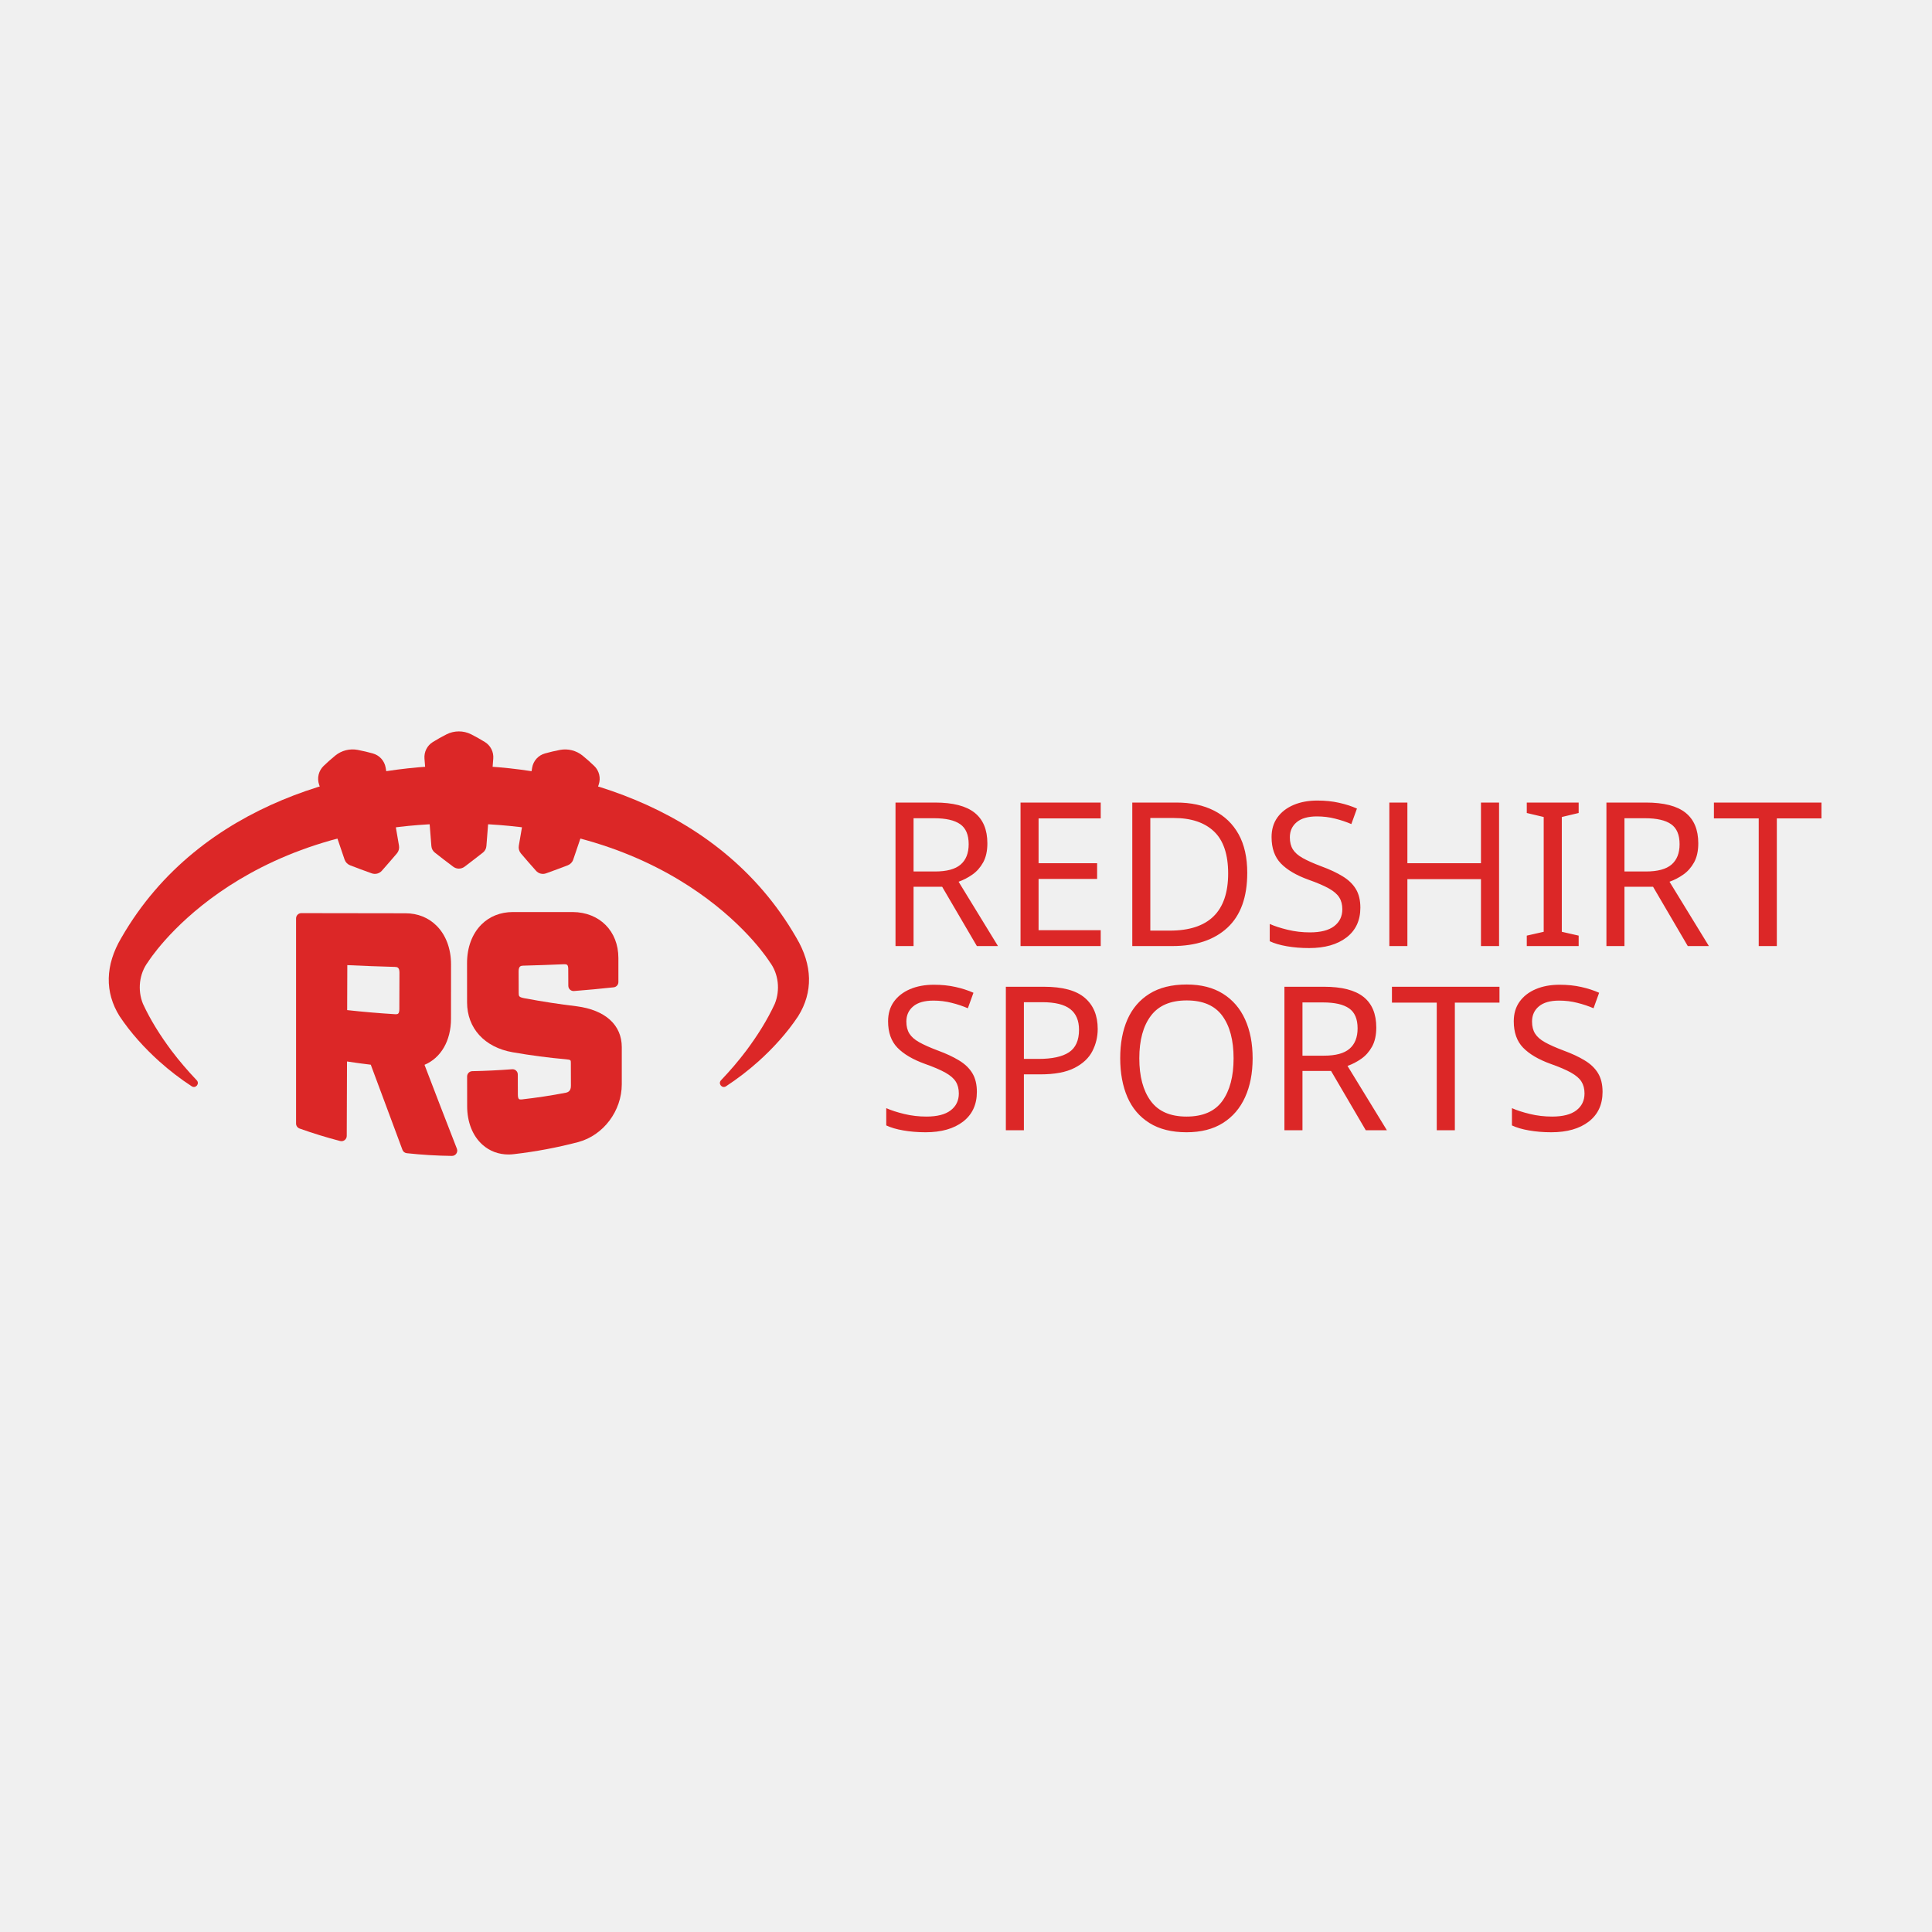
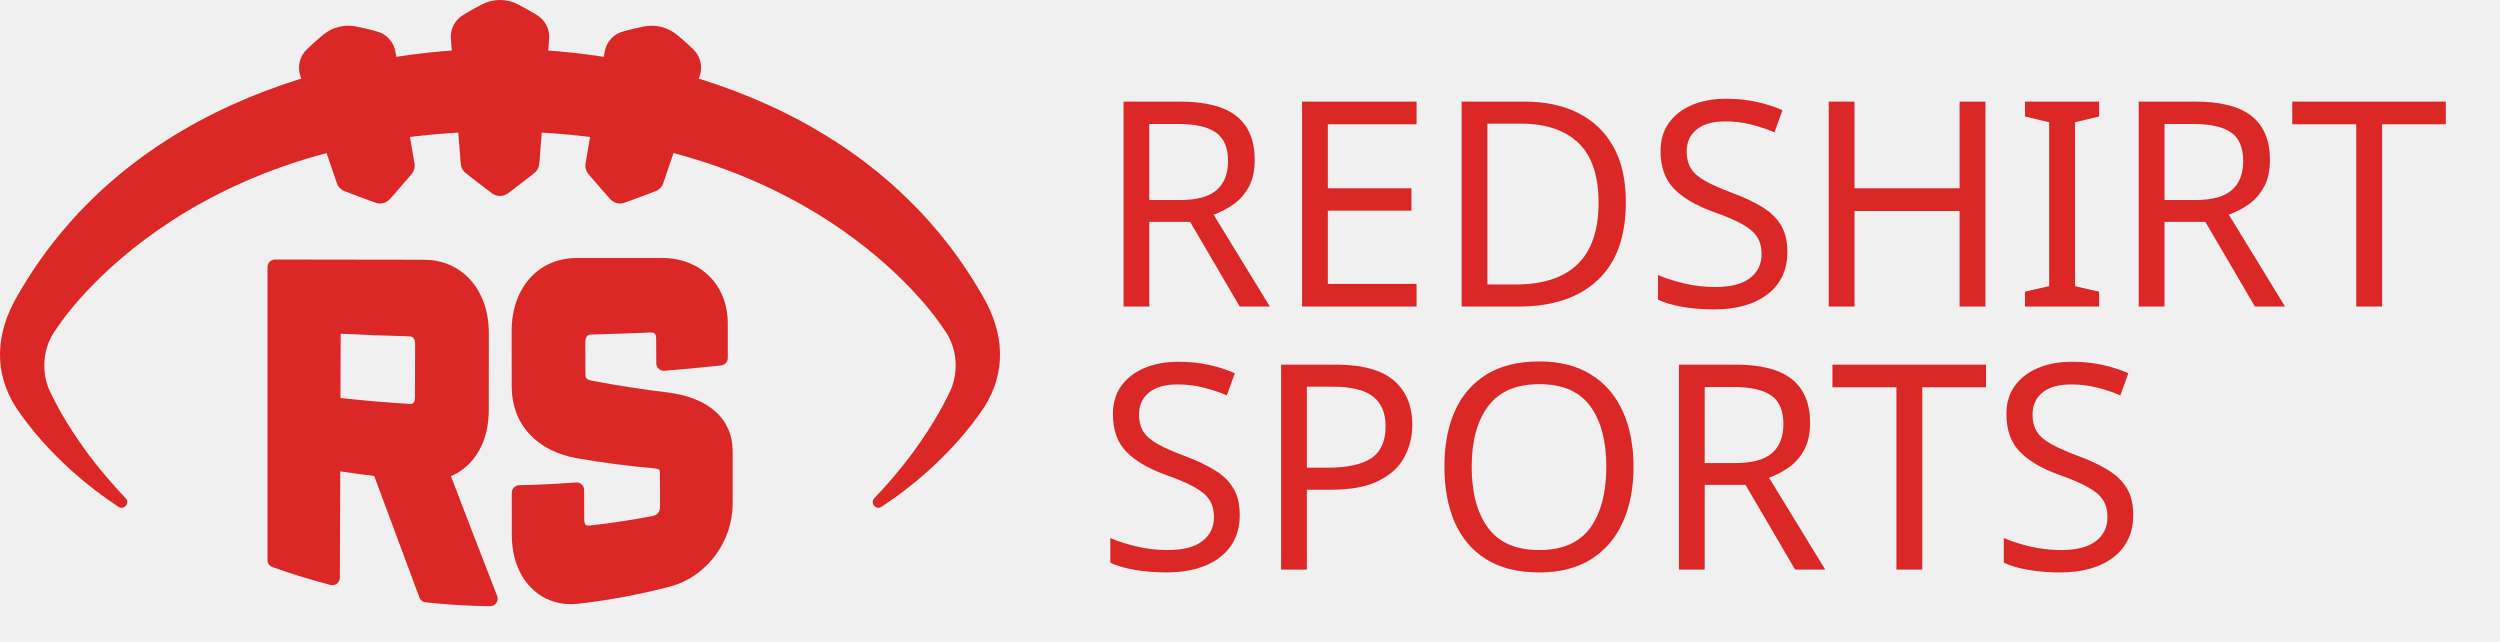
- <svg xmlns="http://www.w3.org/2000/svg" version="1.1" x="0px" y="0px" viewBox="0 0 512 512" style="enable-background:new 0 0 512 512;" xml:space="preserve">
+ <svg xmlns="http://www.w3.org/2000/svg" version="1.1" x="0px" y="0px" viewBox="28.82 193.83 463.94 119.03" style="enable-background:new 0 0 512 512;" xml:space="preserve">
  <style type="text/css">
	.st0{fill:none;stroke:#000000;stroke-width:1.693;stroke-miterlimit:10;}
	.st1{fill:none;stroke:#000000;stroke-width:1.839;stroke-miterlimit:10;}
	.st2{fill:none;stroke:#000000;stroke-width:1.373;stroke-miterlimit:10;}
	.st3{fill:#CB2026;}
	.st4{fill:#FFFFFF;}
	.st5{fill:none;stroke:#FFFFFF;stroke-width:2.889;stroke-miterlimit:10;}
	.st6{fill:none;stroke:#FFFFFF;stroke-width:3.678;stroke-miterlimit:10;}
	.st7{fill:none;stroke:#FFFFFF;stroke-width:4.681;stroke-miterlimit:10;}
	.st8{fill:none;stroke:#000000;stroke-width:6;stroke-miterlimit:10;}
	.st9{fill:#CC2127;}
	.st10{fill:#606161;}
	.st11{fill:none;stroke:#CB2026;stroke-width:17;stroke-linecap:round;stroke-miterlimit:10;}
	.st12{fill:none;stroke:#CB2026;stroke-width:17.03;stroke-linecap:round;stroke-miterlimit:10;}
	.st13{opacity:0.09;}
	.st14{opacity:0.72;fill:#606161;}
	.st15{fill:none;stroke:#000000;stroke-width:4;stroke-linecap:round;stroke-miterlimit:10;}
	.st16{opacity:0.48;fill:#CB2026;}
	.st17{opacity:0.91;fill:#606161;}
	.st18{opacity:0.91;fill:none;stroke:#606161;stroke-width:10;stroke-miterlimit:10;}
	.st19{fill:none;stroke:#606161;stroke-width:6.527;stroke-miterlimit:10;}
	.st20{fill:none;stroke:#606161;stroke-width:7;stroke-miterlimit:10;}
	.st21{opacity:0.91;fill:#FFFFFF;}
	.st22{opacity:0.48;fill:none;stroke:#14150C;stroke-width:2;stroke-miterlimit:10;}
	.st23{fill:#DF3034;}
	.st24{fill:#1A304D;}
	.st25{fill:#DC2727;}
	.st26{fill:#060707;}
	.st27{fill:#D7282F;}
	.st28{font-family:'IndustryInc-Base';}
	.st29{font-size:53.265px;}
	.st30{fill:none;stroke:#000000;stroke-width:0.932;stroke-miterlimit:10;}
</style>
  <g id="Layer_1">
</g>
  <g id="Layer_2">
    <g>
      <g>
        <text transform="matrix(1 0 0 1 232.1475 250.7168)">
          <tspan x="0" y="0" class="st25 st28 st29">REDSHIRT</tspan>
          <tspan x="0" y="48.81" class="st25 st28 st29">SPORTS</tspan>
        </text>
      </g>
      <g>
        <g>
          <g>
            <path class="st25" d="M138.04,226.16c-0.47-0.56-0.67-1.3-0.55-2.02l0,0c0.12-0.72,2.54-14.82,3.54-20.71       c0.31-1.81,1.63-3.27,3.4-3.76c1.25-0.35,2.56-0.67,4-0.94c2.1-0.39,4.27,0.16,5.94,1.5c1.14,0.92,2.15,1.84,3.1,2.75       c1.33,1.27,1.79,3.19,1.2,4.94c-1.65,4.87-5.57,16.37-6.76,19.89c-0.23,0.69-0.76,1.23-1.44,1.5       c-1.46,0.57-4.06,1.53-5.74,2.13c-0.96,0.35-2.02,0.08-2.69-0.69C140.86,229.43,139.04,227.36,138.04,226.16z" />
          </g>
          <g>
            <path class="st25" d="M115.23,225.94c-0.53-0.42-0.86-1.04-0.91-1.72c-0.3-3.82-1.38-17.56-1.83-23.19       c-0.14-1.76,0.71-3.46,2.21-4.38c1.13-0.7,2.32-1.38,3.65-2.05c2.05-1.03,4.46-1.03,6.51,0c1.32,0.67,2.51,1.35,3.65,2.05       c1.5,0.93,2.35,2.62,2.21,4.38c-0.45,5.68-1.52,19.33-1.82,23.18c-0.05,0.68-0.38,1.31-0.92,1.73       c-1.19,0.95-3.4,2.63-4.87,3.75c-0.89,0.67-2.11,0.67-3,0C118.63,228.58,116.42,226.9,115.23,225.94z" />
          </g>
          <g>
            <path class="st25" d="M92.77,229.31c-0.68-0.27-1.21-0.82-1.45-1.51c-1.19-3.51-5.12-15.06-6.76-19.88       c-0.59-1.74-0.12-3.66,1.2-4.94c0.95-0.91,1.96-1.82,3.1-2.75c1.66-1.35,3.83-1.9,5.94-1.5c1.43,0.27,2.74,0.59,4,0.94       c1.77,0.49,3.09,1.95,3.4,3.76c0.87,5.06,2.92,17.04,3.54,20.71c0.12,0.72-0.08,1.45-0.55,2.01c-1,1.2-2.82,3.26-3.99,4.6       c-0.67,0.76-1.74,1.04-2.7,0.69C96.83,230.84,94.23,229.89,92.77,229.31z" />
          </g>
        </g>
        <path class="st25" d="M121.61,218.23c59.57,0,82.26,36.53,82.37,36.7c2.34,3.09,2.83,7.43,1.35,11.08     c-2.03,4.4-4.63,8.47-7.54,12.39c-2.06,2.73-4.31,5.36-6.71,7.88c-0.86,0.9,0.28,2.28,1.32,1.6c2.99-1.96,5.85-4.15,8.55-6.56     c3.95-3.55,7.63-7.58,10.58-12.03c3.95-6.33,3.85-13.48-0.5-20.8c-20.99-36.46-62.86-45.62-89.42-45.62h-0.01     c-26.56,0-68.43,9.16-89.42,45.62c-4.35,7.32-4.44,14.47-0.5,20.8c2.96,4.45,6.63,8.48,10.58,12.03c2.7,2.41,5.56,4.61,8.55,6.56     c1.04,0.68,2.18-0.7,1.32-1.6c-2.4-2.53-4.65-5.15-6.71-7.88c-2.91-3.91-5.51-7.99-7.54-12.39c-1.48-3.65-0.99-7.99,1.35-11.08     C39.35,254.77,62.05,218.23,121.61,218.23L121.61,218.23z" />
        <g>
          <path class="st25" d="M112.5,282.19c4.36-1.84,7.01-6.37,7.02-12.2l0.01-14.43c0-4.13-1.36-7.76-3.82-10.22      c-2.16-2.16-5.01-3.31-8.23-3.31c-0.01,0-0.01,0-0.02,0c-9.2-0.01-18.4-0.02-27.6-0.04h0c-0.78,0-1.4,0.63-1.4,1.4v54.36      c0,0.59,0.37,1.12,0.93,1.32l0.03,0.01c3.52,1.26,7.1,2.36,10.72,3.3l0,0c0.89,0.23,1.75-0.44,1.75-1.35l0.07-19.73      c2.08,0.32,4.19,0.61,6.3,0.86c1.85,4.94,3.71,9.94,5.57,14.96l2.82,7.59c0.18,0.5,0.63,0.85,1.16,0.9l0,0      c3.95,0.43,7.97,0.67,11.95,0.72h0c0.99,0.01,1.68-0.99,1.32-1.91l0,0C118.11,296.84,115.13,289.05,112.5,282.19z       M105.86,257.77l-0.03,9.69c0,0.55-0.11,0.97-0.3,1.15c-0.18,0.17-0.52,0.19-0.78,0.17c-4.25-0.26-8.53-0.63-12.75-1.09      l0.04-11.92c4.16,0.2,8.4,0.35,12.63,0.47C105.3,256.26,105.86,256.39,105.86,257.77z" />
          <path class="st25" d="M152.8,266.67c-4.4-0.52-9.08-1.24-13.89-2.14c-1.39-0.28-1.44-0.51-1.45-1.37l-0.02-5.73      c0-1.38,0.56-1.5,1.19-1.52c3.56-0.09,7.21-0.22,10.86-0.38c0.23-0.01,0.63,0,0.83,0.19c0.17,0.16,0.27,0.54,0.27,1.03      l0.02,4.49c0,0.82,0.7,1.46,1.51,1.39l0,0c3.52-0.28,7.05-0.6,10.51-0.98l0,0c0.71-0.08,1.25-0.68,1.25-1.39l0-6.38      c0-7.11-4.96-12.12-12.09-12.18h-15.94c-3.23,0.02-6.09,1.14-8.26,3.3c-2.47,2.46-3.82,6.09-3.82,10.22l0.01,10.41      c0,6.86,4.63,11.93,12.08,13.23c4.88,0.85,9.64,1.47,14.13,1.86c1.29,0.13,1.29,0.22,1.29,0.94l0.02,6.08      c0,1.4-0.74,1.72-1.39,1.85c-3.83,0.74-7.75,1.33-11.64,1.77c-0.2,0.02-0.58,0.04-0.75-0.11c-0.17-0.16-0.28-0.57-0.28-1.1      l-0.02-5.4c0-0.82-0.7-1.46-1.51-1.39l0,0c-3.49,0.27-7.03,0.44-10.54,0.51l0,0c-0.76,0.01-1.38,0.64-1.38,1.4l0.01,7.85      c0,4.27,1.45,7.92,4.08,10.26c1.9,1.69,4.26,2.57,6.88,2.57c0.47,0,0.95-0.03,1.44-0.09c5.74-0.66,11.48-1.74,17.08-3.21      c6.66-1.81,11.49-8.26,11.5-15.32v-9.81C164.78,271.62,160.42,267.66,152.8,266.67z" />
        </g>
      </g>
    </g>
  </g>
</svg>
